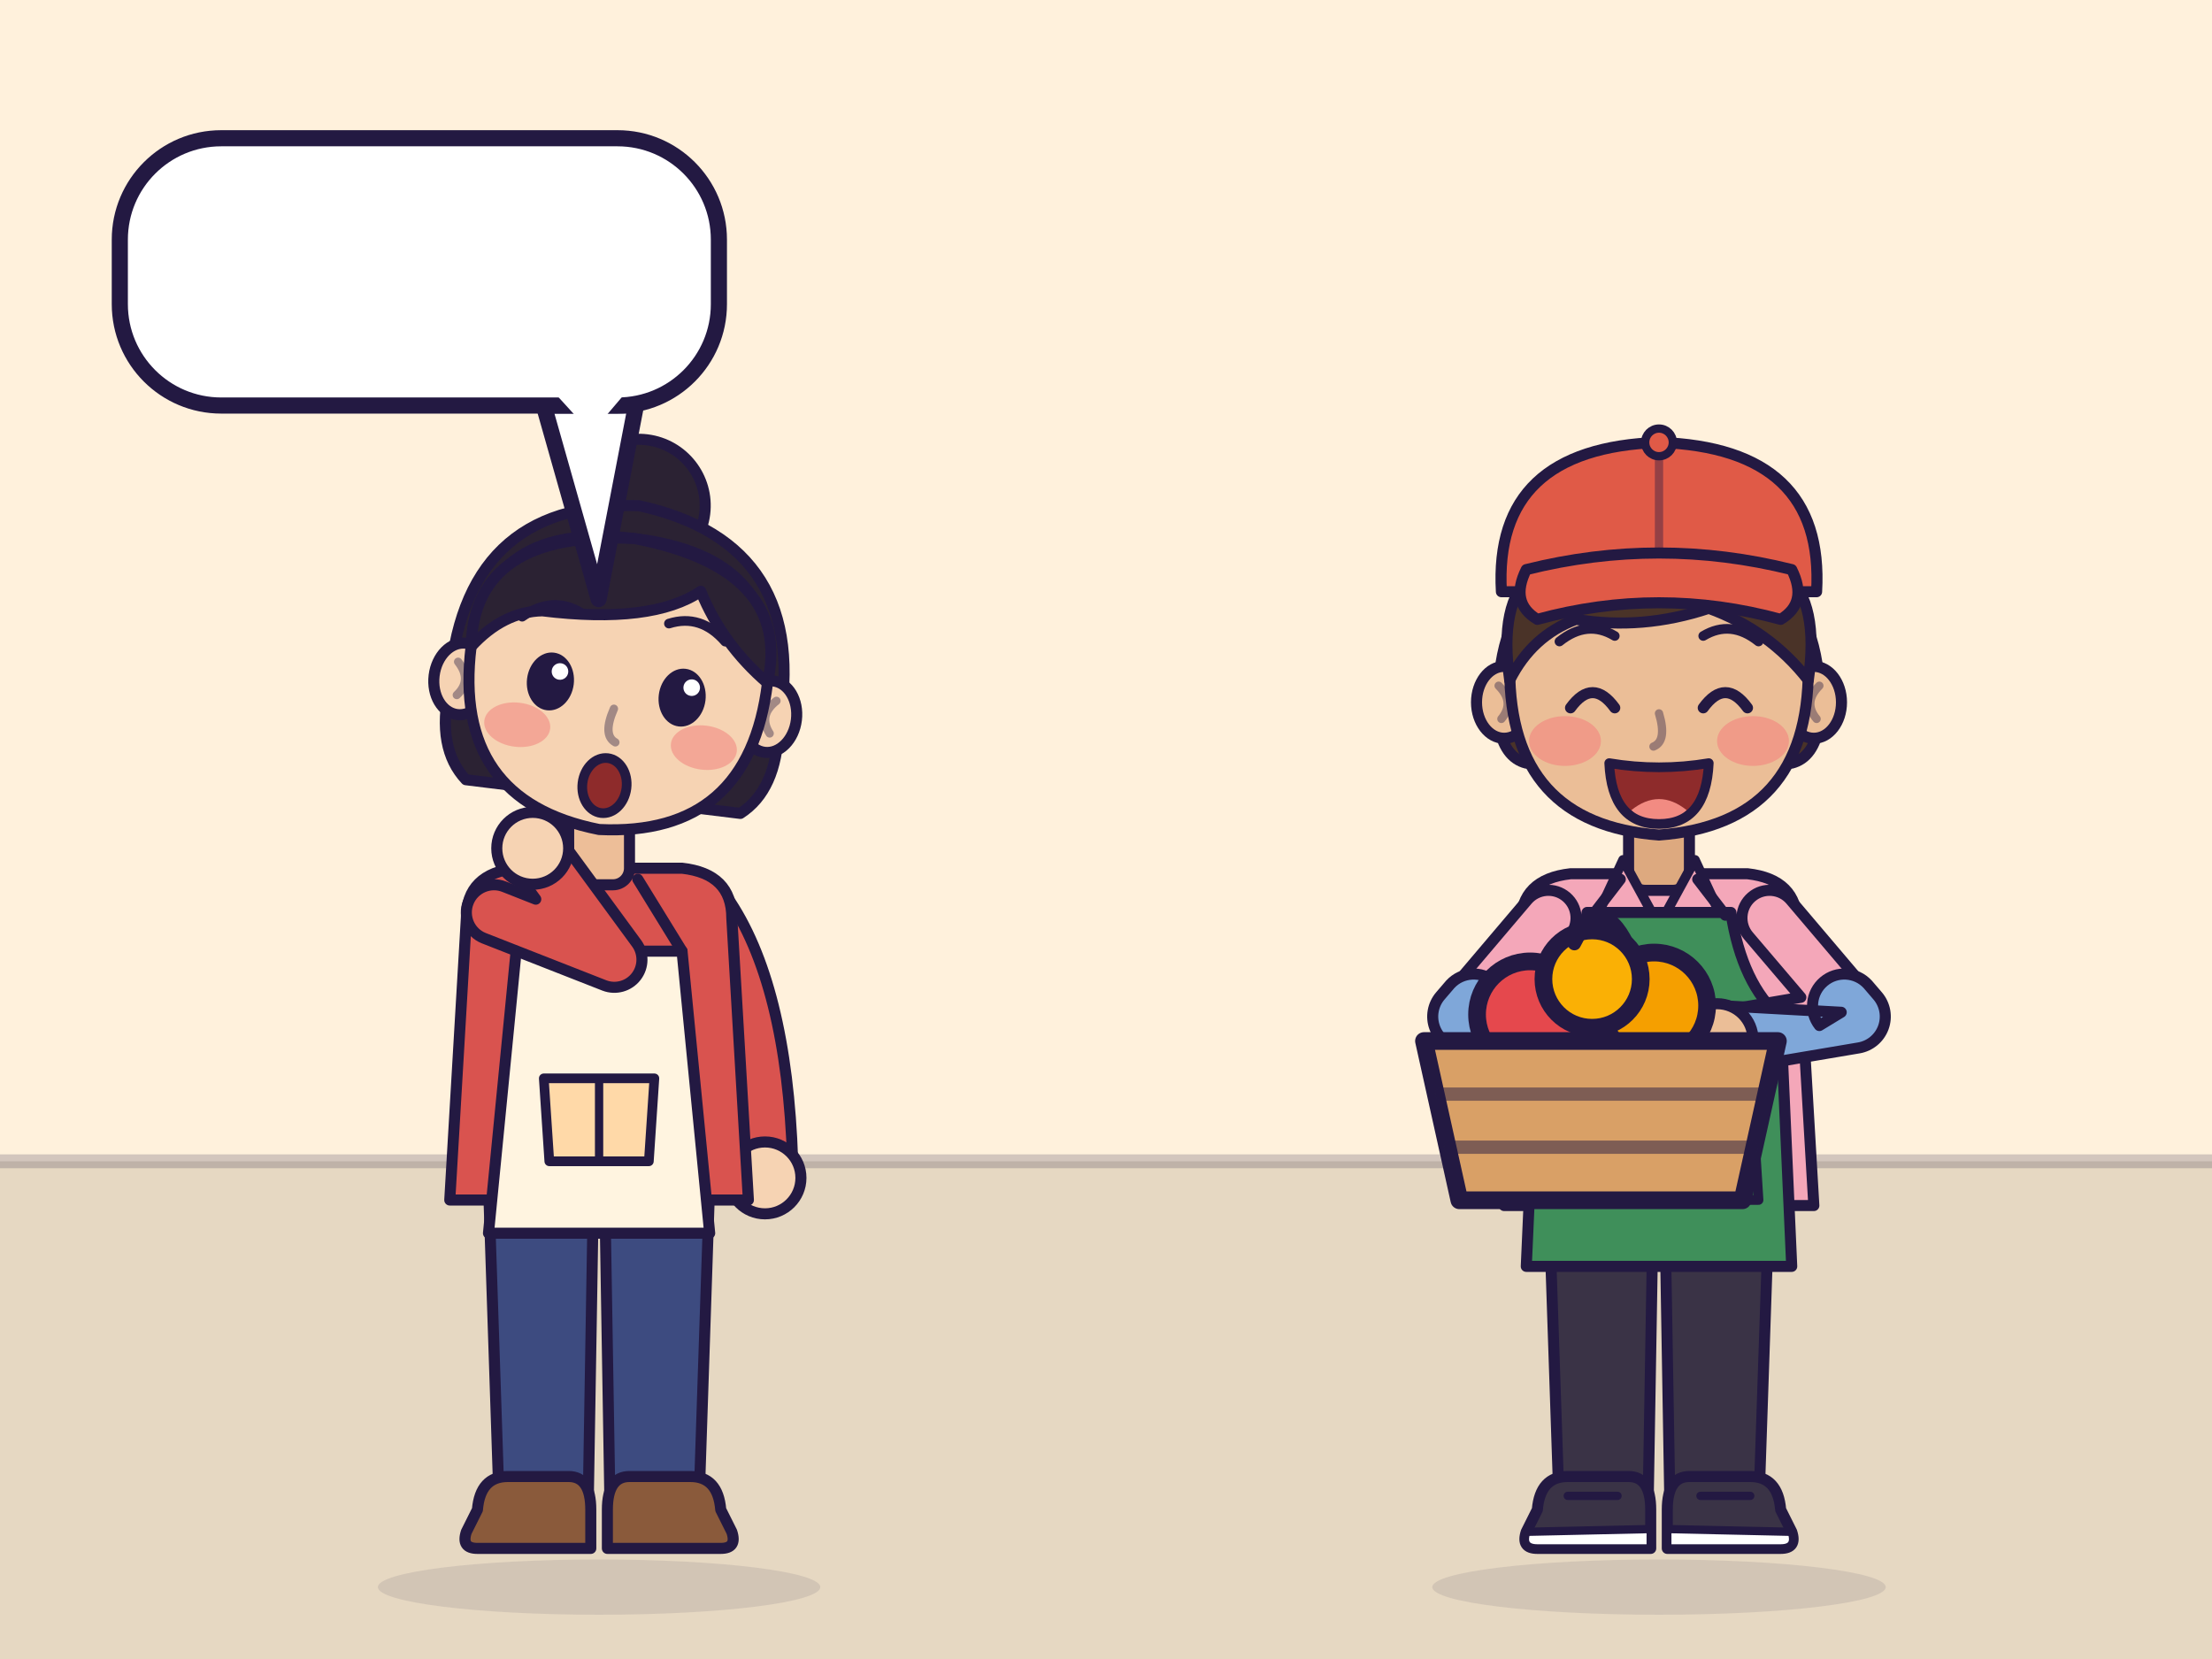
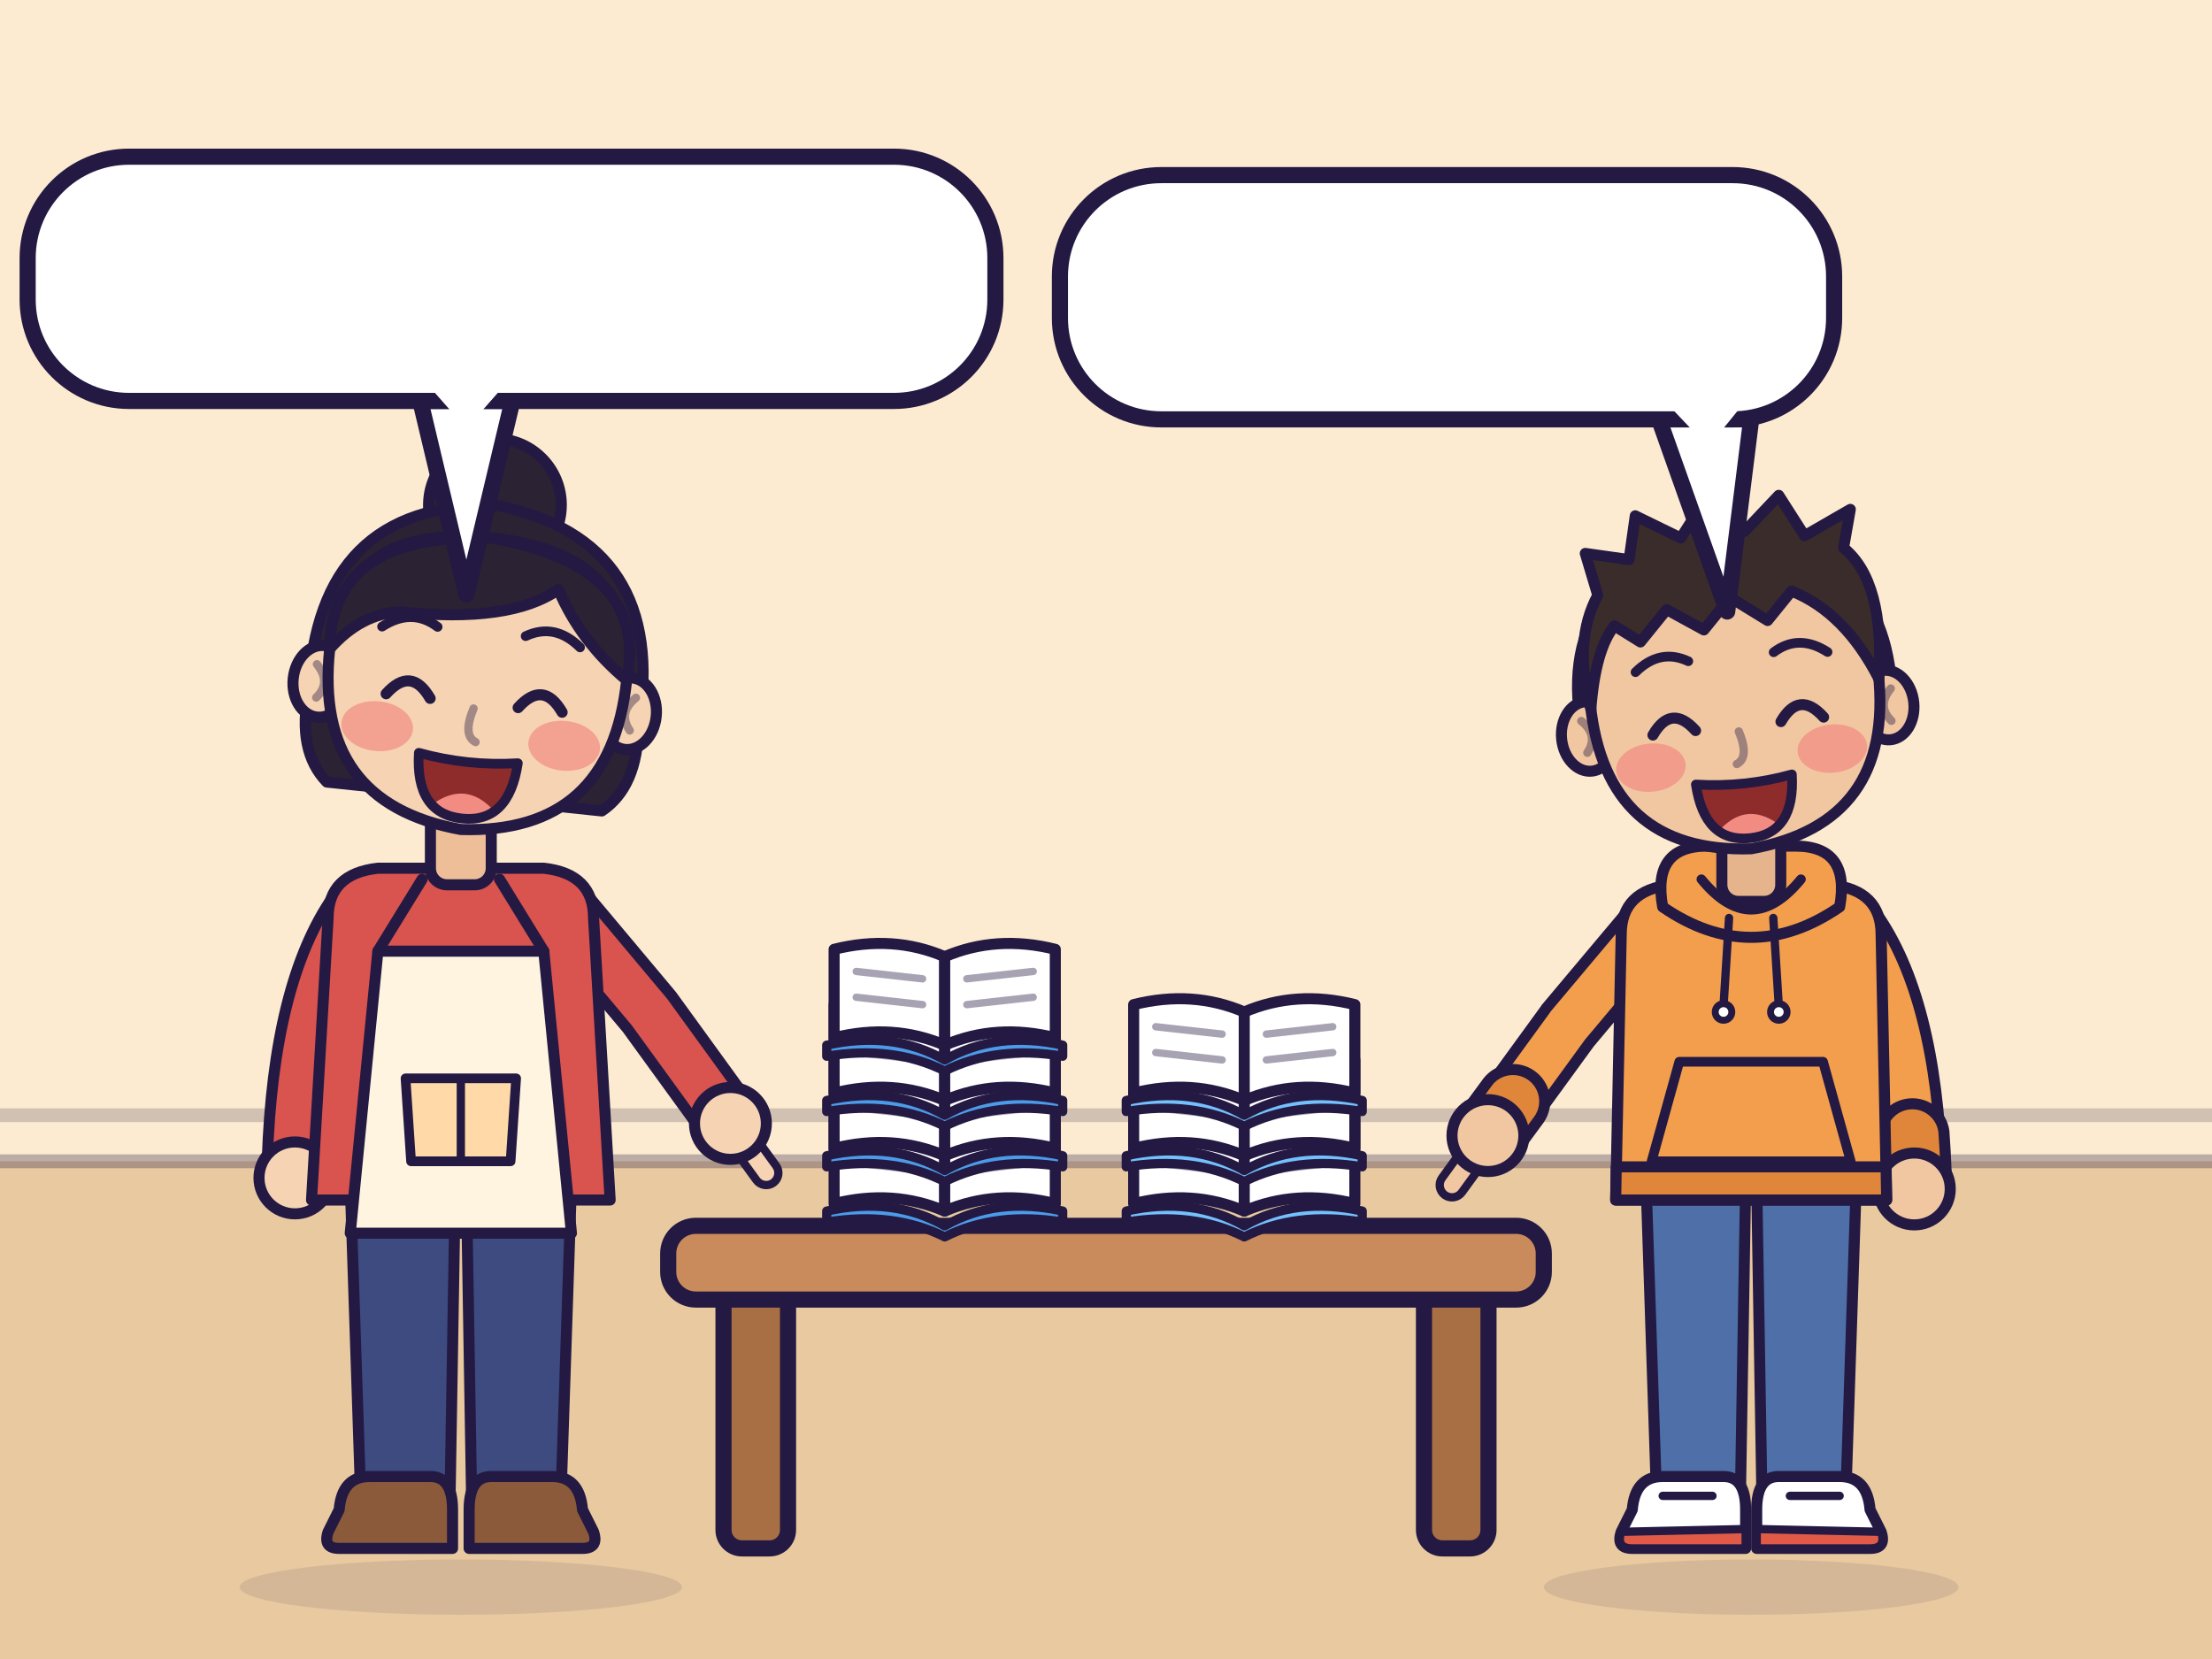
- <svg xmlns="http://www.w3.org/2000/svg" viewBox="0 0 480 360" role="img" aria-label="The seller holds out a basket of fruit; Mom wonders which ones to pick: &quot;哪些？&quot;">
+ <svg xmlns="http://www.w3.org/2000/svg" viewBox="0 0 480 360" role="img" aria-label="Mom points at the piles of books on the table: &quot;哪些是你的？&quot; Big Brother points at some of them: &quot;这些都是。&quot;">
  <g stroke="#231942" stroke-width="3.5" stroke-linejoin="round" stroke-linecap="round">
-     <rect x="0" y="0" width="480" height="360" fill="#FFF1DC" stroke="none" />
-     <rect x="0" y="252" width="480" height="108" fill="#E6D8C2" stroke="none" />
-     <path d="M0 252L480 252" fill="none" stroke-width="3" opacity="0.2" />
-     <g transform="translate(130 336) scale(0.6 0.6)">
+     <rect x="0" y="0" width="480" height="360" fill="#FCEBD0" stroke="none" />
+     <rect x="0" y="252" width="480" height="108" fill="#E8C9A0" stroke="none" />
+     <path d="M0 252L480 252" fill="none" stroke-width="3" opacity="0.3" />
+     <path d="M0 242L480 242" fill="none" stroke-width="3" opacity="0.2" />
+     <g transform="translate(240 336)">
+       <g class="prop p-table">
+         <rect x="-83" y="-58" width="14" height="58" rx="4" fill="#A86F45" />
+         <rect x="69" y="-58" width="14" height="58" rx="4" fill="#A86F45" />
+         <rect x="-95" y="-70" width="190" height="16" rx="6" fill="#C98B5B" />
+       </g>
+     </g>
+     <g transform="translate(205 266) scale(0.8 0.8)">
+       <g class="prop p-book">
+         <path d="M0-4Q-14-10-30-6L-30-30Q-14-34 0-28Z" fill="#FFFFFF" stroke-width="3" />
+         <path d="M0-4Q14-10 30-6L30-30Q14-34 0-28Z" fill="#FFFFFF" stroke-width="3" />
+         <path d="M-24-24L-6-22M-24-17L-6-15M6-22L24-24M6-15L24-17" fill="none" stroke-width="2" opacity="0.4" />
+         <path d="M-32-4Q-14-8 0 0Q14-8 32-4L32-1Q14-4 0 3Q-14-4-32-1Z" fill="#4C9BE8" stroke-width="2.5" />
+       </g>
+     </g>
+     <g transform="translate(205 254) scale(0.8 0.8)">
+       <g class="prop p-book">
+         <path d="M0-4Q-14-10-30-6L-30-30Q-14-34 0-28Z" fill="#FFFFFF" stroke-width="3" />
+         <path d="M0-4Q14-10 30-6L30-30Q14-34 0-28Z" fill="#FFFFFF" stroke-width="3" />
+         <path d="M-24-24L-6-22M-24-17L-6-15M6-22L24-24M6-15L24-17" fill="none" stroke-width="2" opacity="0.4" />
+         <path d="M-32-4Q-14-8 0 0Q14-8 32-4L32-1Q14-4 0 3Q-14-4-32-1Z" fill="#4C9BE8" stroke-width="2.5" />
+       </g>
+     </g>
+     <g transform="translate(205 242) scale(0.8 0.8)">
+       <g class="prop p-book">
+         <path d="M0-4Q-14-10-30-6L-30-30Q-14-34 0-28Z" fill="#FFFFFF" stroke-width="3" />
+         <path d="M0-4Q14-10 30-6L30-30Q14-34 0-28Z" fill="#FFFFFF" stroke-width="3" />
+         <path d="M-24-24L-6-22M-24-17L-6-15M6-22L24-24M6-15L24-17" fill="none" stroke-width="2" opacity="0.4" />
+         <path d="M-32-4Q-14-8 0 0Q14-8 32-4L32-1Q14-4 0 3Q-14-4-32-1Z" fill="#4C9BE8" stroke-width="2.5" />
+       </g>
+     </g>
+     <g transform="translate(205 230) scale(0.8 0.8)">
+       <g class="prop p-book">
+         <path d="M0-4Q-14-10-30-6L-30-30Q-14-34 0-28Z" fill="#FFFFFF" stroke-width="3" />
+         <path d="M0-4Q14-10 30-6L30-30Q14-34 0-28Z" fill="#FFFFFF" stroke-width="3" />
+         <path d="M-24-24L-6-22M-24-17L-6-15M6-22L24-24M6-15L24-17" fill="none" stroke-width="2" opacity="0.4" />
+         <path d="M-32-4Q-14-8 0 0Q14-8 32-4L32-1Q14-4 0 3Q-14-4-32-1Z" fill="#4C9BE8" stroke-width="2.5" />
+       </g>
+     </g>
+     <g transform="translate(270 266) scale(0.8 0.8)">
+       <g class="prop p-book target">
+         <path d="M0-4Q-14-10-30-6L-30-30Q-14-34 0-28Z" fill="#FFFFFF" stroke-width="3" />
+         <path d="M0-4Q14-10 30-6L30-30Q14-34 0-28Z" fill="#FFFFFF" stroke-width="3" />
+         <path d="M-24-24L-6-22M-24-17L-6-15M6-22L24-24M6-15L24-17" fill="none" stroke-width="2" opacity="0.4" />
+         <path d="M-32-4Q-14-8 0 0Q14-8 32-4L32-1Q14-4 0 3Q-14-4-32-1Z" fill="#74C0FC" stroke-width="2.5" />
+       </g>
+     </g>
+     <g transform="translate(270 254) scale(0.8 0.8)">
+       <g class="prop p-book target">
+         <path d="M0-4Q-14-10-30-6L-30-30Q-14-34 0-28Z" fill="#FFFFFF" stroke-width="3" />
+         <path d="M0-4Q14-10 30-6L30-30Q14-34 0-28Z" fill="#FFFFFF" stroke-width="3" />
+         <path d="M-24-24L-6-22M-24-17L-6-15M6-22L24-24M6-15L24-17" fill="none" stroke-width="2" opacity="0.4" />
+         <path d="M-32-4Q-14-8 0 0Q14-8 32-4L32-1Q14-4 0 3Q-14-4-32-1Z" fill="#74C0FC" stroke-width="2.5" />
+       </g>
+     </g>
+     <g transform="translate(270 242) scale(0.8 0.8)">
+       <g class="prop p-book target">
+         <path d="M0-4Q-14-10-30-6L-30-30Q-14-34 0-28Z" fill="#FFFFFF" stroke-width="3" />
+         <path d="M0-4Q14-10 30-6L30-30Q14-34 0-28Z" fill="#FFFFFF" stroke-width="3" />
+         <path d="M-24-24L-6-22M-24-17L-6-15M6-22L24-24M6-15L24-17" fill="none" stroke-width="2" opacity="0.4" />
+         <path d="M-32-4Q-14-8 0 0Q14-8 32-4L32-1Q14-4 0 3Q-14-4-32-1Z" fill="#74C0FC" stroke-width="2.5" />
+       </g>
+     </g>
+     <g transform="translate(100 336) scale(0.6 0.6)">
      <g class="char c-1 ch-mama">
        <g transform="translate(-150 -432)">
          <ellipse class="shadow" cx="150" cy="446" rx="80" ry="10" fill="#231942" stroke="none" opacity="0.1" />
          <g class="figure" stroke="#231942" stroke-width="4" stroke-linejoin="round" stroke-linecap="round">
            <g class="legs">
              <path d="M110 300L148 300L146 420L114 420Z" fill="#3D4B80" />
              <path d="M190 300L152 300L154 420L186 420Z" fill="#3D4B80" />
              <path d="M147 418Q147 406 139 406L117 406Q107 406 106 418L102 426Q100 432 106 432L147 432Z" fill="#8A5A3B" />
              <path d="M153 418Q153 406 161 406L183 406Q193 406 194 418L198 426Q200 432 194 432L153 432Z" fill="#8A5A3B" />
            </g>
            <g transform="translate(150 300)">
              <g class="upper">
                <g transform="translate(-150 -300)">
                  <g transform="translate(188 202)">
-                     <g class="arm-left">
+                     <g class="arm-left act">
                      <g transform="translate(-188 -202)">
-                         <path d="M179.8 207.7Q198.1 234.1 200 292.3A10 10 0 0 0 220 291.7Q217.9 227.5 196.2 196.3A10 10 0 0 0 179.8 207.7Z" fill="#D9534F" />
-                         <circle class="hand" cx="210" cy="298" r="13" fill="#F6D3B3" />
+                         <path d="M180.3 208.4L210.2 244L236.4 280.1A10 10 0 0 0 252.6 268.4L226.2 232A10 10 0 0 0 225.7 231.4L195.7 195.6A10 10 0 0 0 180.3 208.4Z" fill="#D9534F" />
+                         <path d="M243.9 280.9L256.9 298.8A4.4 4.4 0 0 0 264 293.6L251 275.7A4.4 4.4 0 0 0 243.9 280.9Z" fill="#F6D3B3" stroke-width="3" />
+                         <circle class="hand" cx="247.5" cy="278.3" r="13" fill="#F6D3B3" />
+                       </g>
+                     </g>
+                   </g>
+                   <g transform="translate(112 202)">
+                     <g class="arm-right">
+                       <g transform="translate(-112 -202)">
+                         <path d="M103.8 196.3Q82.1 227.5 80 291.7A10 10 0 0 0 100 292.3Q101.9 234.1 120.2 207.7A10 10 0 0 0 103.8 196.3Z" fill="#D9534F" />
+                         <circle class="hand" cx="90" cy="298" r="13" fill="#F6D3B3" />
                      </g>
                    </g>
                  </g>
                  <g class="body">
                    <path d="M102 204Q102 188 120 186L180 186Q198 188 198 204L204 306L96 306Z" fill="#D9534F" />
                    <path class="apron" d="M120 216L180 216L190 318L110 318Z" fill="#FFF4E0" />
                    <path d="M120 216L136 190M180 216L164 190" fill="none" stroke-width="4" />
                    <path d="M130 262L170 262L168 292L132 292Z" fill="#FFD9A8" stroke-width="3.5" />
                    <path d="M150 262L150 292" fill="none" stroke-width="3" />
                    <g class="neck">
                      <rect x="139" y="164" width="22" height="28" rx="6" fill="#EDBE98" />
                    </g>
                  </g>
-                   <g transform="translate(150 172) rotate(7)">
-                     <g class="head act">
+                   <g transform="translate(150 172) rotate(6)">
+                     <g class="head">
                      <g transform="translate(-150 -172)">
                        <g transform="translate(150 118) scale(1)" stroke-width="4">
                          <g class="hair-back">
                            <circle cx="0" cy="-64" r="24" fill="#2B2233" />
                            <path d="M-60 10Q-64-58 0-64Q64-58 60 10Q62 32 50 42L-50 42Q-62 32-60 10Z" fill="#2B2233" />
                          </g>
                          <g class="ears">
                            <ellipse cx="-56" cy="6" rx="10" ry="13" fill="#F6D3B3" />
                            <ellipse cx="56" cy="6" rx="10" ry="13" fill="#F6D3B3" />
                            <path d="M-58 0Q-52 6-57 12" fill="none" stroke-width="3" opacity="0.4" />
                            <path d="M58 0Q52 6 57 12" fill="none" stroke-width="3" opacity="0.4" />
                          </g>
                          <path class="face" d="M-54-6Q-54-52 0-52Q54-52 54-6Q54 50 0 54Q-54 50-54-6Z" fill="#F6D3B3" />
                          <g class="hair">
                            <path d="M-54-6Q-58-48 0-52Q58-48 54-6Q36-18 26-36Q10-22-30-22Q-44-20-54-6Z" fill="#2B2233" />
-                           </g>
-                           <g class="cheeks">
-                             <ellipse cx="-34" cy="20" rx="12" ry="8" fill="#F28B82" stroke="none" opacity="0.6" />
-                             <ellipse cx="34" cy="20" rx="12" ry="8" fill="#F28B82" stroke="none" opacity="0.6" />
-                           </g>
-                           <g class="brows">
-                             <path d="M-37-19Q-27-28-16-23M16-23Q27-28 37-19" fill="none" stroke-width="3.5" />
-                           </g>
-                           <g transform="translate(0 4)">
-                             <g class="eyes">
-                               <g transform="translate(0 -4)">
-                                 <ellipse cx="-24" cy="3" rx="8.5" ry="10.5" fill="#231942" stroke="none" />
-                                 <ellipse cx="24" cy="3" rx="8.5" ry="10.5" fill="#231942" stroke="none" />
-                                 <circle cx="-21" cy="-1" r="3" fill="#FFFFFF" stroke="none" />
-                                 <circle cx="27" cy="-1" r="3" fill="#FFFFFF" stroke="none" />
-                               </g>
-                             </g>
-                           </g>
-                           <g class="nose">
-                             <path d="M0 10Q-3 20 2 22" fill="none" stroke-width="3" opacity="0.4" />
-                           </g>
-                           <g class="mouth">
-                             <ellipse cx="0" cy="38" rx="8" ry="10" fill="#8E2B2B" stroke-width="3.5" />
-                           </g>
-                         </g>
-                       </g>
-                     </g>
-                   </g>
-                   <g transform="translate(112 202)">
-                     <g class="arm-right">
-                       <g transform="translate(-112 -202)">
-                         <path d="M108.3 211.3L151.9 228.4A10 10 0 0 0 163.6 213.2L137 176.9A10 10 0 0 0 120.9 188.7L127.1 197.2L115.7 192.7A10 10 0 0 0 108.3 211.3Z" fill="#D9534F" />
-                         <circle class="hand" cx="126" cy="178.8" r="13" fill="#F6D3B3" />
-                       </g>
-                     </g>
-                   </g>
-                 </g>
-               </g>
-             </g>
-           </g>
-         </g>
-       </g>
-     </g>
-     <g transform="translate(360 336) scale(-0.6 0.6)">
-       <g class="char c-2 ch-seller">
-         <g transform="translate(-150 -432)">
-           <ellipse class="shadow" cx="150" cy="446" rx="82" ry="10" fill="#231942" stroke="none" opacity="0.1" />
-           <g class="figure" stroke="#231942" stroke-width="4" stroke-linejoin="round" stroke-linecap="round">
-             <g class="legs">
-               <path d="M110 302L148 302L146 420L114 420Z" fill="#3A3346" />
-               <path d="M190 302L152 302L154 420L186 420Z" fill="#3A3346" />
-               <path d="M147 418Q147 406 139 406L117 406Q107 406 106 418L102 426Q100 432 106 432L147 432Z" fill="#3A3346" />
-               <path d="M102 426Q100 432 106 432L147 432L147 425Z" fill="#FFFFFF" stroke-width="3" />
-               <path d="M117 413L135 413" fill="none" stroke-width="3" />
-               <path d="M153 418Q153 406 161 406L183 406Q193 406 194 418L198 426Q200 432 194 432L153 432Z" fill="#3A3346" />
-               <path d="M198 426Q200 432 194 432L153 432L153 425Z" fill="#FFFFFF" stroke-width="3" />
-               <path d="M183 413L165 413" fill="none" stroke-width="3" />
-             </g>
-             <g transform="translate(150 302)">
-               <g class="upper">
-                 <g transform="translate(-150 -302)">
-                   <g class="body">
-                     <path d="M100 206Q100 190 118 188L182 188Q200 190 200 206L206 308L94 308Z" fill="#F4A7B9" />
-                     <g class="neck">
-                       <rect x="139" y="166" width="22" height="28" rx="6" fill="#DDA97F" />
-                     </g>
-                     <g class="collar">
-                       <path d="M137 183L128.2 202L149 205Z" fill="#F4A7B9" stroke-width="3.5" />
-                       <path d="M163 183L171.8 202L151 205Z" fill="#F4A7B9" stroke-width="3.5" />
-                     </g>
-                     <path class="apron" d="M124 202L176 202Q180 228 194 240L198 330L102 330L106 240Q120 228 124 202Z" fill="#3F8F5A" />
-                     <path d="M126 203L136 190M174 203L164 190" fill="none" stroke-width="4" />
-                     <path class="pocket" d="M116 274L184 274L186 306L114 306Z" fill="#2F6F45" stroke-width="3.5" />
-                     <path d="M150 274L150 306" fill="none" stroke-width="3" />
-                   </g>
-                   <g transform="translate(150 174)">
-                     <g class="head">
-                       <g transform="translate(-150 -174)">
-                         <g transform="translate(150 120) scale(1)" stroke-width="4">
-                           <g class="hair-back">
-                             <path d="M-58 14Q-62-50 0-54Q62-50 58 14Q56 26 48 28L-48 28Q-56 26-58 14Z" fill="#4A3328" />
-                           </g>
-                           <g class="ears">
-                             <ellipse cx="-56" cy="6" rx="10" ry="13" fill="#EBBE97" />
-                             <ellipse cx="56" cy="6" rx="10" ry="13" fill="#EBBE97" />
-                             <path d="M-58 0Q-52 6-57 12" fill="none" stroke-width="3" opacity="0.4" />
-                             <path d="M58 0Q52 6 57 12" fill="none" stroke-width="3" opacity="0.4" />
-                           </g>
-                           <path class="face" d="M-54-6Q-54-52 0-52Q54-52 54-6Q54 50 0 54Q-54 50-54-6Z" fill="#EBBE97" />
-                           <g class="hair">
-                             <path d="M-54-2Q-58-30-46-40L46-40Q58-30 54-2Q46-18 30-24Q6-20-18-28Q-40-20-54-2Z" fill="#4A3328" />
                          </g>
                          <g class="cheeks">
                            <ellipse cx="-34" cy="20" rx="13" ry="9" fill="#F28B82" stroke="none" opacity="0.7" />
                            <ellipse cx="34" cy="20" rx="13" ry="9" fill="#F28B82" stroke="none" opacity="0.7" />
                          </g>
                          <g class="brows">
                            <path d="M-36-16Q-26-24-16-18M16-18Q26-24 36-16" fill="none" stroke-width="3.5" />
                          </g>
                          <g transform="translate(0 4)">
                            <g class="eyes">
                              <g transform="translate(0 -4)">
                                <path d="M-32 8Q-24-3-16 8M16 8Q24-3 32 8" fill="none" stroke-width="4" />
                              </g>
                            </g>
                          </g>
                          <g class="nose">
                            <path d="M0 10Q-3 20 2 22" fill="none" stroke-width="3" opacity="0.4" />
                          </g>
                          <g class="mouth">
                            <path d="M-18 28Q0 31 18 28Q17 50 0 50Q-17 50-18 28Z" fill="#8E2B2B" stroke="none" />
                            <path d="M-10 45Q0 37 10 45Q6 50 0 50Q-6 50-10 45Z" fill="#F28B82" stroke="none" />
                            <path d="M-18 28Q0 31 18 28Q17 50 0 50Q-17 50-18 28Z" fill="none" stroke-width="3.5" />
                          </g>
-                           <g class="hat" transform="translate(0 -6)">
-                             <path d="M-57-28Q-60-80 0-82Q60-80 57-28Z" fill="#E05A47" />
-                             <path d="M0-82L0-36" fill="none" stroke-width="3" opacity="0.4" />
-                             <path d="M-48-36Q0-48 48-36Q54-24 44-18Q0-30-44-18Q-54-24-48-36Z" fill="#E05A47" />
-                             <circle cx="0" cy="-82" r="5" fill="#E05A47" stroke-width="3" />
-                           </g>
                        </g>
                      </g>
-                     </g>
-                   </g>
-                   <g transform="translate(190 204)">
-                     <g class="arm-left">
-                       <g transform="translate(-190 -204)">
-                         <path d="M182.4 210.5L201.3 232.7L174.3 237.3A10 10 0 0 0 177.6 257L222 249.5A10 10 0 0 0 227.9 233.2L197.6 197.5A10 10 0 0 0 182.4 210.5Z" fill="#F4A7B9" />
-                         <path d="M208 242.9L215.9 238.1L174 235.8A11.5 11.5 0 0 0 177.8 258.5L222.2 251A11.5 11.5 0 0 0 229.1 232.2L225.5 228A11.5 11.5 0 0 0 208 242.9Z" fill="#7FA7D9" />
-                         <circle class="hand" cx="171" cy="248" r="13" fill="#EBBE97" />
-                       </g>
-                     </g>
-                   </g>
-                   <g transform="translate(110 204)">
-                     <g class="arm-right">
-                       <g transform="translate(-110 -204)">
-                         <path d="M102.4 197.5L72.1 233.2A10 10 0 0 0 78 249.5L122.4 257A10 10 0 0 0 125.7 237.3L98.7 232.7L117.6 210.5A10 10 0 0 0 102.4 197.5Z" fill="#F4A7B9" />
-                         <path d="M74.5 228L70.9 232.2A11.5 11.5 0 0 0 77.8 251L122.2 258.5A11.5 11.5 0 0 0 126 235.8L84.1 238.1L92 242.9A11.5 11.5 0 0 0 74.5 228Z" fill="#7FA7D9" />
-                         <circle class="hand" cx="129" cy="248" r="13" fill="#EBBE97" />
-                       </g>
-                     </g>
-                   </g>
-                   <g transform="translate(171 306.1) scale(-1.6 1.6)">
-                     <g class="prop p-basket">
-                       <circle cx="-16" cy="-42" r="12" fill="#E5484D" />
-                       <circle cx="12" cy="-44" r="12" fill="#F59F00" />
-                       <circle cx="-2" cy="-50" r="11" fill="#FAB005" />
-                       <path d="M-6-58Q0-70 6-58" fill="none" stroke-width="3" />
-                       <path d="M-40-36L40-36L32 0L-32 0Z" fill="#D9A066" />
-                       <path d="M-36-24L36-24M-34-12L34-12" fill="none" stroke-width="3" opacity="0.5" />
                    </g>
                  </g>
                </g>
              </g>
            </g>
          </g>
        </g>
      </g>
    </g>
-     <g transform="translate(129.9 130)">
-       <g class="bubble b-1 has-text">
-         <g transform="translate(-129.9 -130)">
-           <path d="M118 88L129.9 130L138 88Z" fill="#FFFFFF" />
-           <rect x="26" y="30" width="130" height="58" rx="22" fill="#FFFFFF" />
-           <path d="M119.2 84L128.3 94L136.8 84Z" fill="#FFFFFF" stroke="none" />
+     <g transform="translate(380 336) scale(-0.6 0.6)">
+       <g class="char c-2 ch-gege">
+         <g transform="translate(-150 -432)">
+           <ellipse class="shadow" cx="150" cy="446" rx="75" ry="10" fill="#231942" stroke="none" opacity="0.1" />
+           <g class="figure" stroke="#231942" stroke-width="4" stroke-linejoin="round" stroke-linecap="round">
+             <g class="legs">
+               <path d="M112 300L148 300L146 420L116 420Z" fill="#4E6FA8" />
+               <path d="M188 300L152 300L154 420L184 420Z" fill="#4E6FA8" />
+               <path d="M148 418Q148 406 140 406L118 406Q108 406 107 418L103 426Q101 432 107 432L148 432Z" fill="#FFFFFF" />
+               <path d="M103 426Q101 432 107 432L148 432L148 425Z" fill="#E05A47" stroke-width="3" />
+               <path d="M118 413L136 413" fill="none" stroke-width="3" />
+               <path d="M152 418Q152 406 160 406L182 406Q192 406 193 418L197 426Q199 432 193 432L152 432Z" fill="#FFFFFF" />
+               <path d="M197 426Q199 432 193 432L152 432L152 425Z" fill="#E05A47" stroke-width="3" />
+               <path d="M182 413L164 413" fill="none" stroke-width="3" />
+             </g>
+             <g transform="translate(150 300)">
+               <g class="upper">
+                 <g transform="translate(-150 -300)">
+                   <g transform="translate(187 208)">
+                     <g class="arm-left act">
+                       <g transform="translate(-187 -208)">
+                         <path d="M179.3 214.4L208.5 249.2L234.2 284.5A10 10 0 0 0 250.4 272.8L224.5 237.2A10 10 0 0 0 224.1 236.6L194.7 201.6A10 10 0 0 0 179.3 214.4Z" fill="#F29E4C" />
+                         <path d="M226.6 276.7L233 285.4A11.5 11.5 0 0 0 251.6 271.9L245.2 263.2A11.5 11.5 0 0 0 226.6 276.7Z" fill="#E0863A" />
+                         <path d="M241.6 285.3L254.6 303.2A4.4 4.4 0 0 0 261.8 298L248.8 280.1A4.4 4.4 0 0 0 241.6 285.3Z" fill="#F1C7A2" stroke-width="3" />
+                         <circle class="hand" cx="245.2" cy="282.7" r="13" fill="#F1C7A2" />
+                       </g>
+                     </g>
+                   </g>
+                   <g transform="translate(113 208)">
+                     <g class="arm-right">
+                       <g transform="translate(-113 -208)">
+                         <path d="M104.8 202.2Q83.1 232.8 81 295.7A10 10 0 0 0 101 296.3Q102.9 239.5 121.2 213.8A10 10 0 0 0 104.8 202.2Z" fill="#F29E4C" />
+                         <path d="M80.3 281.2Q79.8 288.2 79.5 295.6A11.5 11.5 0 0 0 102.5 296.4Q102.7 289.4 103.2 282.9A11.5 11.5 0 0 0 80.3 281.2Z" fill="#E0863A" />
+                         <circle class="hand" cx="91" cy="302" r="13" fill="#F1C7A2" />
+                       </g>
+                     </g>
+                   </g>
+                   <g class="body">
+                     <path d="M103 210Q103 194 121 192L179 192Q197 194 197 210L199 306L101 306Z" fill="#F29E4C" />
+                     <path d="M101.2 294L198.8 294L199 306L101 306Z" fill="#E0863A" />
+                     <path class="hood" d="M118 200Q114 178 134 178L166 178Q186 178 182 200Q150 222 118 200Z" fill="#F29E4C" />
+                     <g class="neck">
+                       <rect x="139.3" y="171" width="21.3" height="27" rx="6" fill="#E6B48C" />
+                     </g>
+                     <path d="M132 190Q150 212 168 190" fill="none" stroke-width="3.5" />
+                     <path d="M142 204L140 236M158 204L160 236" fill="none" stroke-width="3" />
+                     <circle cx="140" cy="238" r="3" fill="#FFFFFF" stroke-width="2.5" />
+                     <circle cx="160" cy="238" r="3" fill="#FFFFFF" stroke-width="2.5" />
+                     <path class="pocket" d="M124 256L176 256L186 292L114 292Z" fill="#F29E4C" stroke-width="3.5" />
+                   </g>
+                   <g transform="translate(150 179) rotate(6)">
+                     <g class="head">
+                       <g transform="translate(-150 -179)">
+                         <g transform="translate(150 126.6) scale(0.97)" stroke-width="4.1">
+                           <g class="hair-back">
+                             <path d="M-58 6Q-64-56 0-62Q64-56 58 6Z" fill="#3A2C2A" />
+                           </g>
+                           <g class="ears">
+                             <ellipse cx="-56" cy="6" rx="10" ry="13" fill="#F1C7A2" />
+                             <ellipse cx="56" cy="6" rx="10" ry="13" fill="#F1C7A2" />
+                             <path d="M-58 0Q-52 6-57 12" fill="none" stroke-width="3.1" opacity="0.4" />
+                             <path d="M58 0Q52 6 57 12" fill="none" stroke-width="3.1" opacity="0.4" />
+                           </g>
+                           <path class="face" d="M-54-6Q-54-52 0-52Q54-52 54-6Q54 50 0 54Q-54 50-54-6Z" fill="#F1C7A2" />
+                           <g class="hair">
+                             <path d="M-54-4Q-60-40-46-54L-50-68L-32-60L-24-76L-10-64L2-79L14-64L30-74L34-58L50-62L47-46Q58-30 54-4Q50-26 42-34L33-27L22-38L9-29L-2-40L-15-30L-25-40Q-44-30-54-4Z" fill="#3A2C2A" />
+                           </g>
+                           <g class="cheeks">
+                             <ellipse cx="-34" cy="20" rx="13" ry="9" fill="#F28B82" stroke="none" opacity="0.7" />
+                             <ellipse cx="34" cy="20" rx="13" ry="9" fill="#F28B82" stroke="none" opacity="0.7" />
+                           </g>
+                           <g class="brows">
+                             <path d="M-36-16Q-26-24-16-18M16-18Q26-24 36-16" fill="none" stroke-width="3.6" />
+                           </g>
+                           <g transform="translate(0 4)">
+                             <g class="eyes">
+                               <g transform="translate(0 -4)">
+                                 <path d="M-32 8Q-24-3-16 8M16 8Q24-3 32 8" fill="none" stroke-width="4.1" />
+                               </g>
+                             </g>
+                           </g>
+                           <g class="nose">
+                             <path d="M0 10Q-3 20 2 22" fill="none" stroke-width="3.1" opacity="0.4" />
+                           </g>
+                           <g class="mouth">
+                             <path d="M-18 28Q0 31 18 28Q17 50 0 50Q-17 50-18 28Z" fill="#8E2B2B" stroke="none" />
+                             <path d="M-10 45Q0 37 10 45Q6 50 0 50Q-6 50-10 45Z" fill="#F28B82" stroke="none" />
+                             <path d="M-18 28Q0 31 18 28Q17 50 0 50Q-17 50-18 28Z" fill="none" stroke-width="3.6" />
+                           </g>
+                         </g>
+                       </g>
+                     </g>
+                   </g>
+                 </g>
+               </g>
+             </g>
+           </g>
+         </g>
+       </g>
+     </g>
+     <g transform="translate(101.2 129)">
+       <g class="bubble b-1 has-text line-0">
+         <g transform="translate(-101.2 -129)">
+           <path d="M91.2 87L101.2 129L111.2 87Z" fill="#FFFFFF" />
+           <rect x="6" y="34" width="210" height="53" rx="22" fill="#FFFFFF" />
+           <path d="M92.4 83L101.2 93L110 83Z" fill="#FFFFFF" stroke="none" />
+         </g>
+       </g>
+     </g>
+     <g transform="translate(374.8 132.7)">
+       <g class="bubble b-2 has-text line-1">
+         <g transform="translate(-374.8 -132.7)">
+           <path d="M360 91L374.8 132.7L380 91Z" fill="#FFFFFF" />
+           <rect x="230" y="38" width="168" height="53" rx="22" fill="#FFFFFF" />
+           <path d="M361.2 87L370.7 97L378.8 87Z" fill="#FFFFFF" stroke="none" />
        </g>
      </g>
    </g>
  </g>
</svg>
